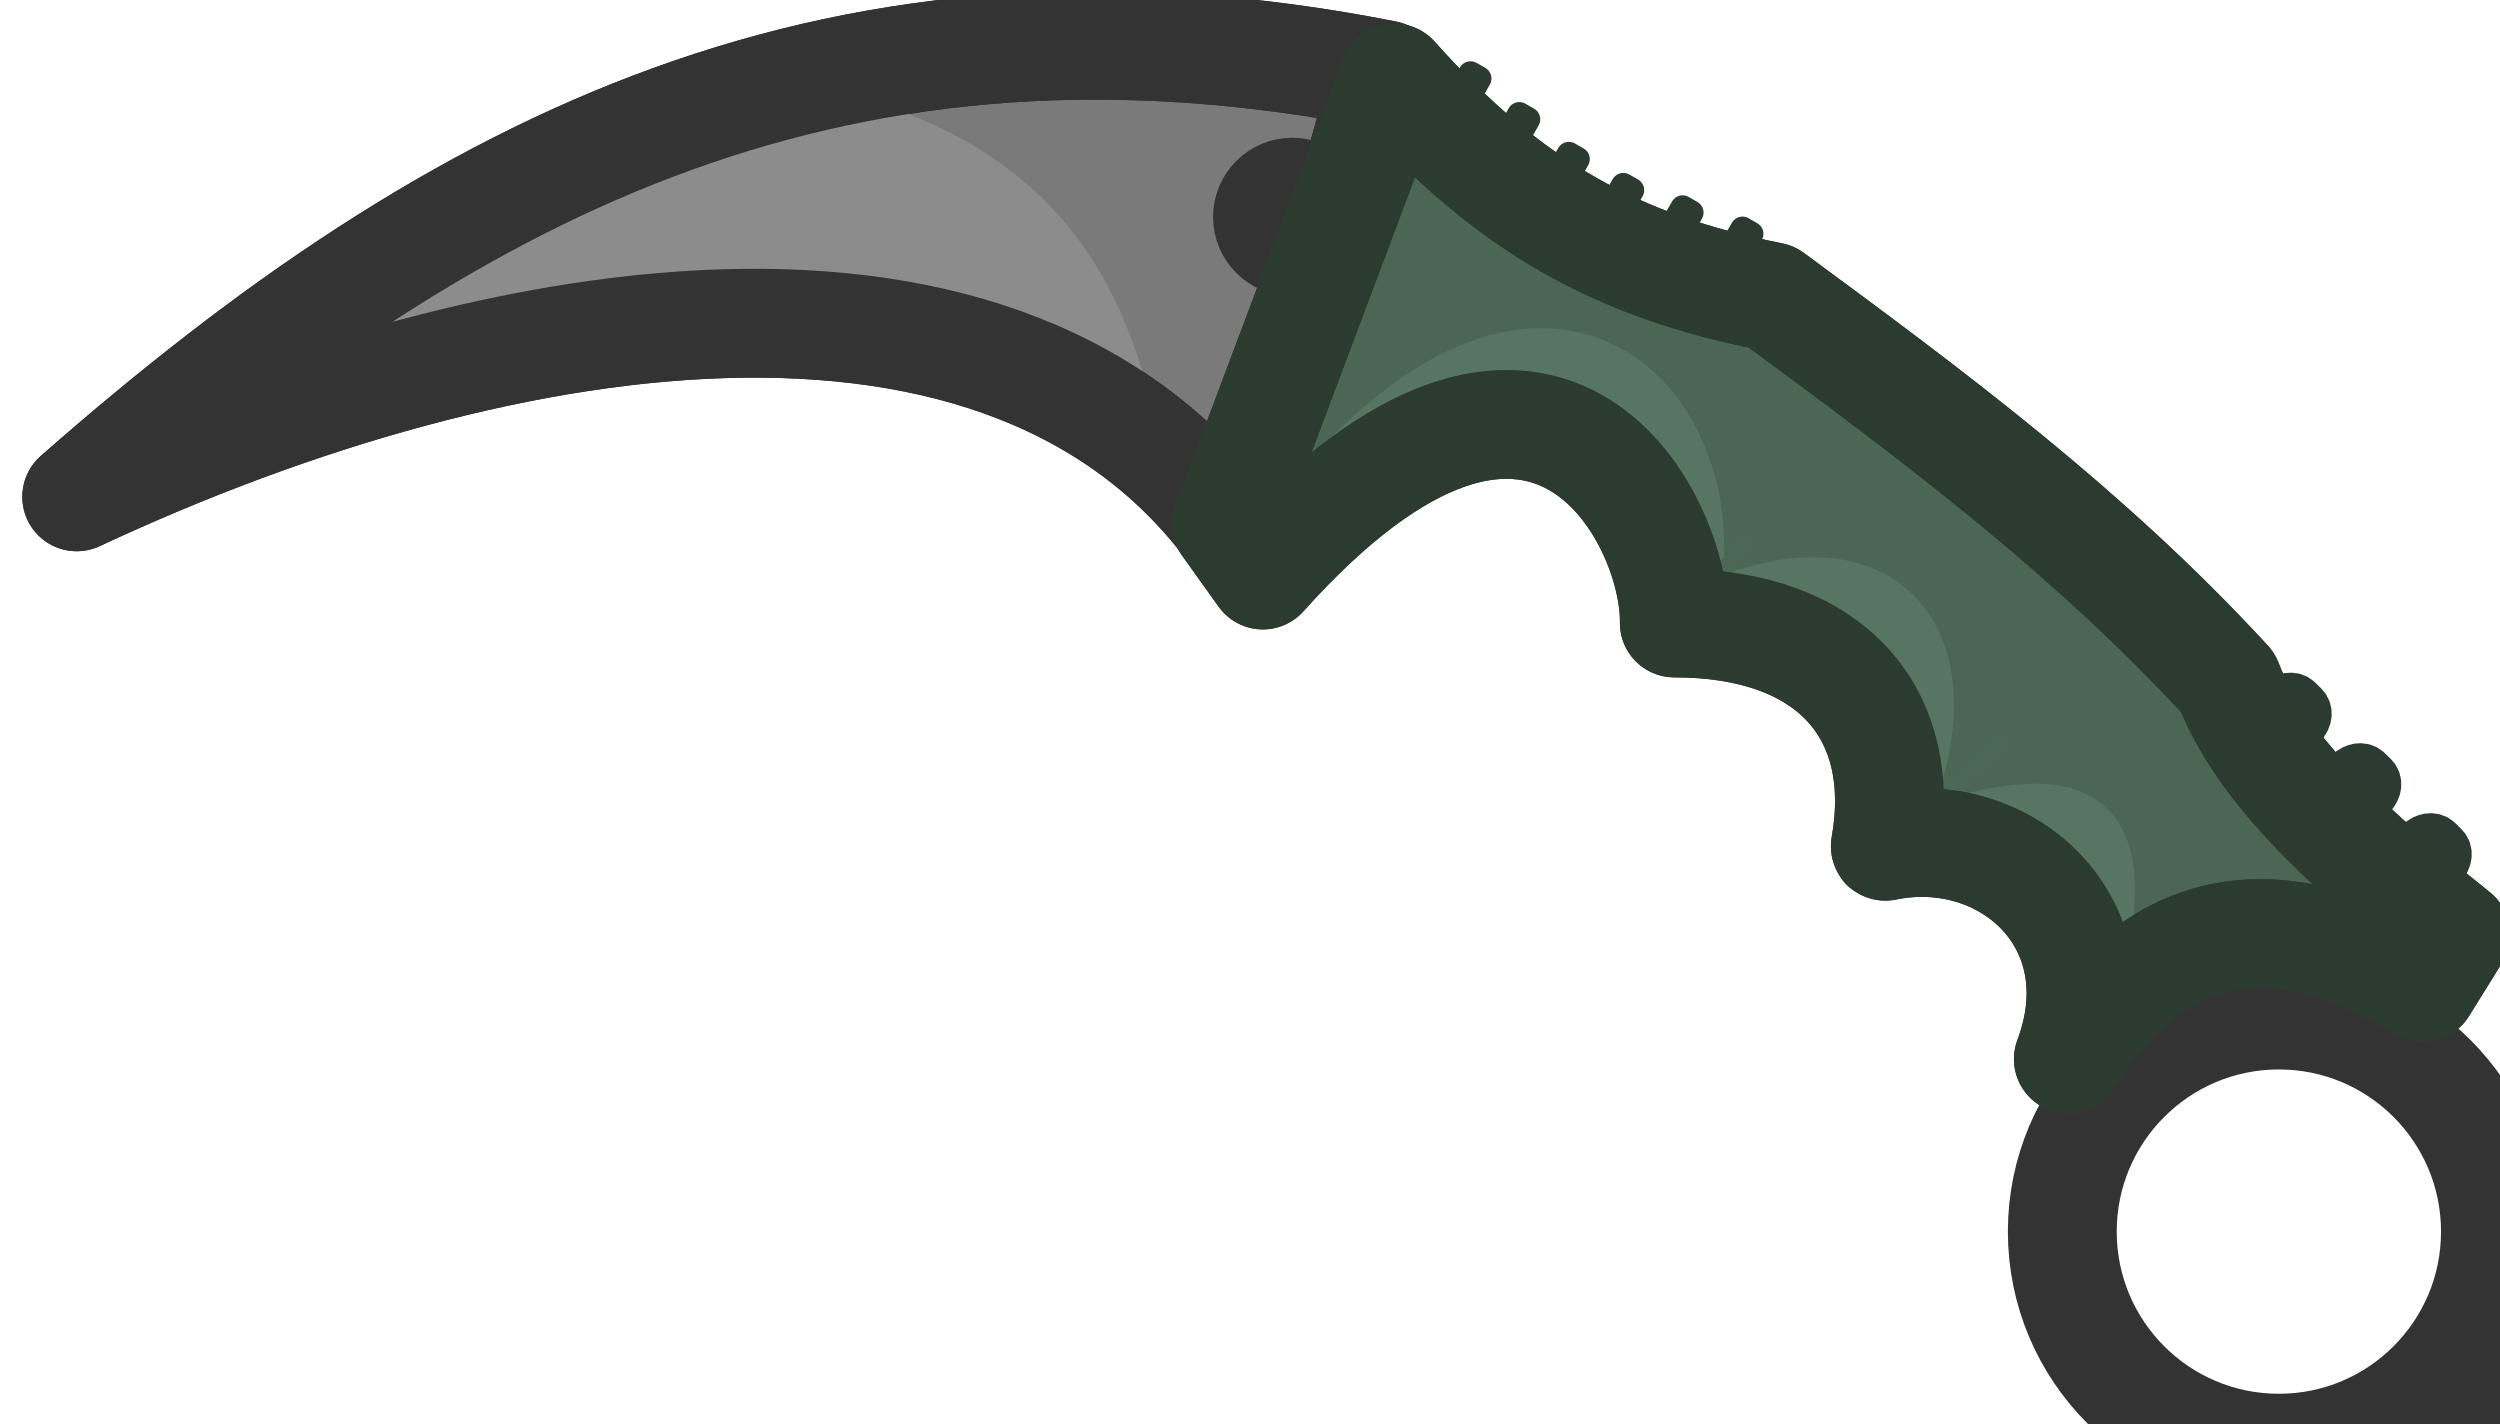
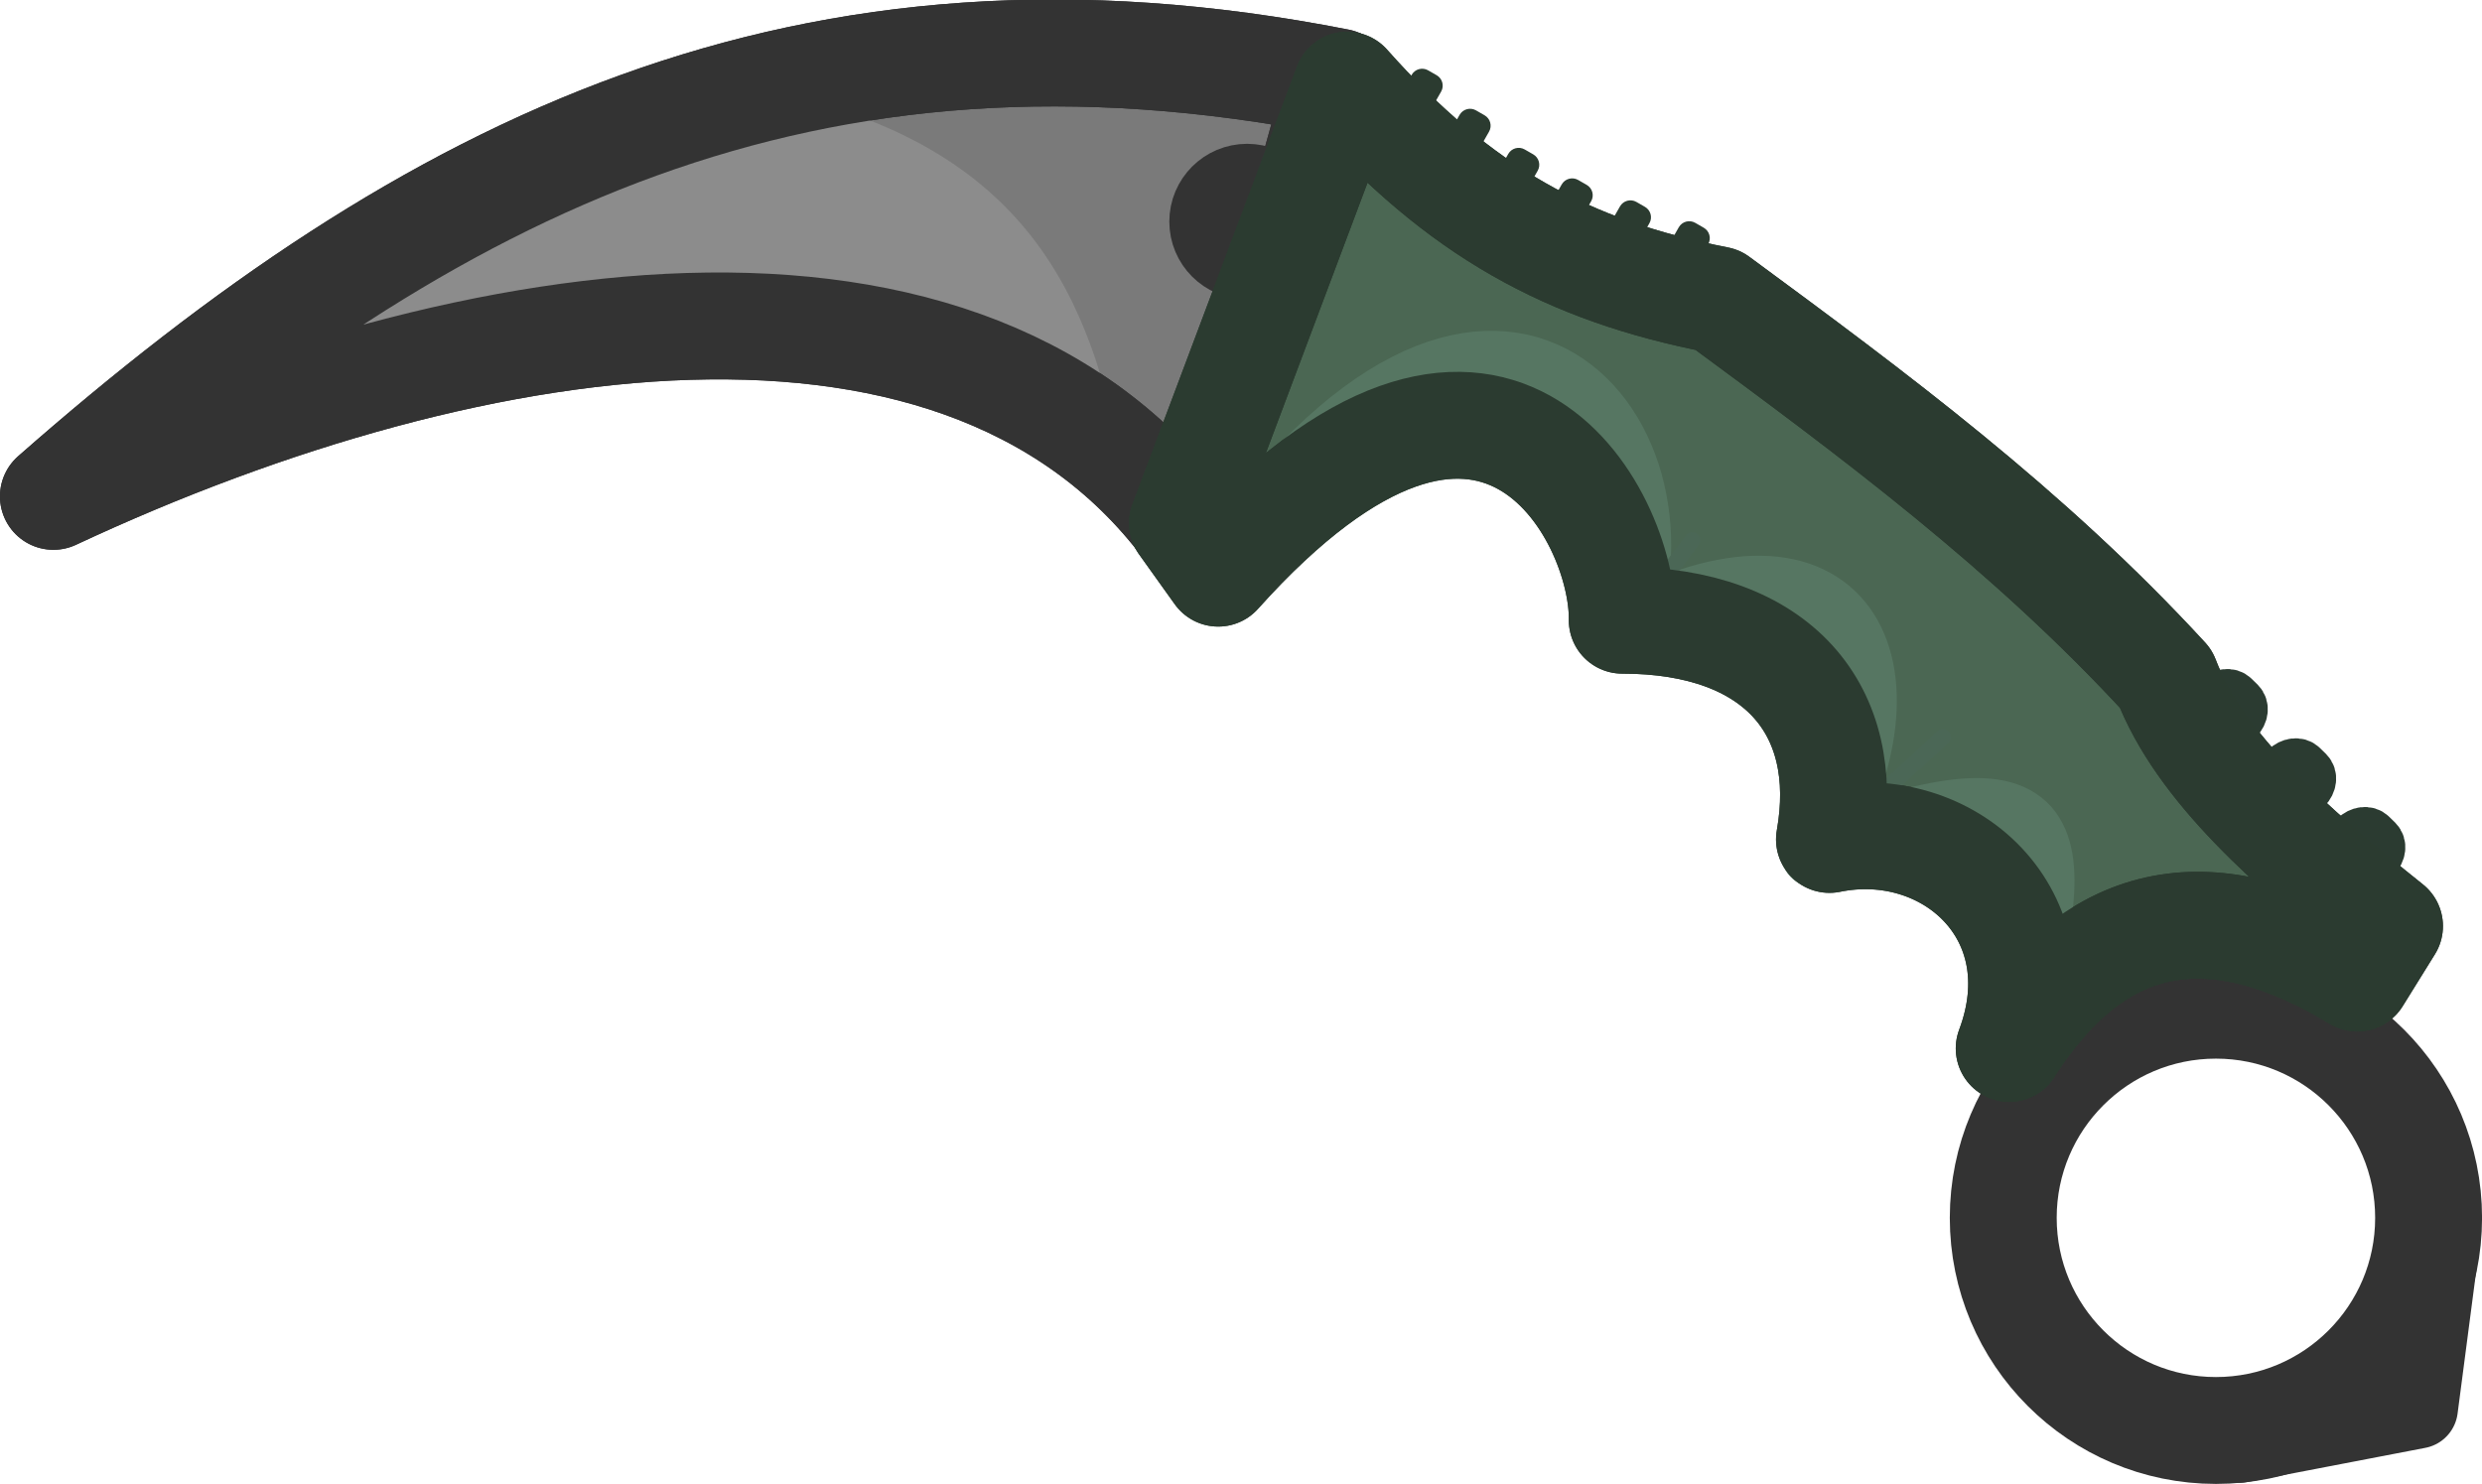
- <svg xmlns="http://www.w3.org/2000/svg" xml:space="preserve" width="24.299mm" height="13.838mm" style="clip-rule:evenodd;fill-rule:evenodd;image-rendering:optimizeQuality;shape-rendering:geometricPrecision;text-rendering:geometricPrecision" viewBox="0 0 24.299 13.838" version="1.1" id="svg16">
+ <svg xmlns="http://www.w3.org/2000/svg" xml:space="preserve" width="24.566mm" height="14.689mm" style="clip-rule:evenodd;fill-rule:evenodd;image-rendering:optimizeQuality;shape-rendering:geometricPrecision;text-rendering:geometricPrecision" viewBox="0 0 24.566 14.689" version="1.1" id="svg16">
  <defs id="defs1">
    <style type="text/css" id="style1">
   
    .fil5 {fill:#1F1A17}
    .fil3 {fill:#72706F}
    .fil2 {fill:#838281}
    .fil0 {fill:#AAA9A9}
    .fil1 {fill:#C2C1C1}
    .fil4 {fill:black}
   
  </style>
  </defs>
-   <g id="Warstwa_x0020_1" transform="translate(-47.1813,-28.60325)">
+   <g id="Warstwa_x0020_1" transform="translate(-47.3985,-28.51835)">
    <path style="clip-rule:evenodd;fill:#7a7a7a;fill-opacity:1;fill-rule:evenodd;stroke:#333333;stroke-width:1.058;stroke-linecap:round;stroke-linejoin:round;stroke-dasharray:none;stroke-opacity:1;image-rendering:optimizeQuality;shape-rendering:geometricPrecision;text-rendering:geometricPrecision" d="m 47.927,33.432 c 4.195,-1.961 9.283,-2.733 11.413,0.589 l 1.307,-4.69 C 55.387,28.295 51.67,30.142 47.927,33.432 Z" id="path17-7" />
    <path style="clip-rule:evenodd;opacity:1;fill:#8c8c8c;fill-opacity:1;fill-rule:evenodd;stroke:none;stroke-width:0.794;stroke-linecap:round;stroke-linejoin:round;stroke-dasharray:none;stroke-opacity:1;image-rendering:optimizeQuality;shape-rendering:geometricPrecision;text-rendering:geometricPrecision" d="m 54.801,29.378 c 2.635,0.474 3.345,1.937 3.673,3.598 l -3.148,-1.649 -2.773,0.45 -3.273,0.575 2.473,-2.024 z" id="path22" />
    <circle style="clip-rule:evenodd;opacity:1;fill:none;fill-opacity:1;fill-rule:evenodd;stroke:#333333;stroke-width:1.058;stroke-linecap:round;stroke-linejoin:round;stroke-dasharray:none;stroke-opacity:1;image-rendering:optimizeQuality;shape-rendering:geometricPrecision;text-rendering:geometricPrecision" id="path19" cx="69.331" cy="40.574" r="2.105" />
    <path style="clip-rule:evenodd;opacity:1;fill:none;fill-opacity:1;fill-rule:evenodd;stroke:#333333;stroke-width:0.794;stroke-linecap:round;stroke-linejoin:round;stroke-dasharray:none;stroke-opacity:1;image-rendering:optimizeQuality;shape-rendering:geometricPrecision;text-rendering:geometricPrecision" d="m 69.566,42.8 1.763,-0.339 0.214,-1.636" id="path20" />
    <path style="clip-rule:evenodd;opacity:1;fill:none;fill-opacity:1;fill-rule:evenodd;stroke:#333333;stroke-width:1.058;stroke-linecap:round;stroke-linejoin:round;stroke-dasharray:none;stroke-opacity:1;image-rendering:optimizeQuality;shape-rendering:geometricPrecision;text-rendering:geometricPrecision" d="m 47.927,33.432 c 4.195,-1.961 9.283,-2.733 11.413,0.589 l 1.307,-4.69 C 55.387,28.295 51.67,30.142 47.927,33.432 Z" id="path17" />
    <circle style="clip-rule:evenodd;opacity:1;fill:#444444;fill-opacity:1;fill-rule:evenodd;stroke:#333333;stroke-width:0.794;stroke-linecap:round;stroke-linejoin:round;stroke-dasharray:none;stroke-opacity:1;image-rendering:optimizeQuality;shape-rendering:geometricPrecision;text-rendering:geometricPrecision" id="path21" cx="59.742" cy="30.712" r="0.373" />
    <path style="clip-rule:evenodd;opacity:1;fill:#4b6753;fill-opacity:1;fill-rule:evenodd;stroke:#2b3b30;stroke-width:1.058;stroke-linecap:round;stroke-linejoin:round;stroke-dasharray:none;stroke-opacity:1;image-rendering:optimizeQuality;shape-rendering:geometricPrecision;text-rendering:geometricPrecision" d="m 59.102,33.697 0.354,0.495 c 2.721,-3.036 4.017,-0.572 3.999,0.466 1.543,-5.21e-4 2.278,0.893 2.051,2.17 1.174,-0.24 2.278,0.741 1.779,2.069 0.932,-1.459 2.114,-1.5 3.445,-0.697 l 0.319,-0.514 c -0.971,-0.777 -1.877,-1.566 -2.214,-2.449 -1.362,-1.482 -2.898,-2.618 -4.435,-3.75 -1.487,-0.29 -2.552,-0.871 -3.668,-2.126 z" id="path18" />
    <g id="g24" transform="rotate(-30,62.6557,30.29694)">
      <g id="text22" transform="rotate(31.73291,2.592587,0.4417925)">
        <path style="color:#000000;-inkscape-font-specification:'sans-serif Bold';clip-rule:nonzero;fill:#2b3b30;fill-rule:nonzero;stroke-linecap:round;stroke-linejoin:round;-inkscape-stroke:none;shape-rendering:auto" d="m 68.225,-6.805 c -0.058,-0.031 -0.13,-0.009 -0.161,0.049 l -0.307,0.578 c -0.031,0.058 -0.009,0.13 0.049,0.161 l 0.086,0.046 c 0.058,0.031 0.13,0.009 0.161,-0.049 l 0.307,-0.578 c 0.031,-0.058 0.009,-0.13 -0.049,-0.161 z m 0.486,0.382 c -0.058,-0.031 -0.13,-0.009 -0.161,0.049 l -0.307,0.578 c -0.031,0.058 -0.009,0.13 0.049,0.161 l 0.086,0.046 c 0.058,0.031 0.13,0.009 0.161,-0.049 l 0.307,-0.578 c 0.031,-0.058 0.009,-0.13 -0.049,-0.161 z m 0.493,0.372 c -0.058,-0.031 -0.13,-0.009 -0.161,0.049 l -0.307,0.578 c -0.031,0.058 -0.009,0.13 0.049,0.161 l 0.086,0.046 c 0.058,0.031 0.13,0.009 0.161,-0.049 l 0.307,-0.578 c 0.031,-0.058 0.009,-0.13 -0.049,-0.161 z m 0.538,0.286 c -0.058,-0.031 -0.13,-0.009 -0.161,0.049 l -0.307,0.578 c -0.031,0.058 -0.009,0.13 0.049,0.161 l 0.086,0.046 c 0.058,0.031 0.13,0.009 0.161,-0.049 l 0.307,-0.578 c 0.031,-0.058 0.009,-0.13 -0.049,-0.161 z m 0.583,0.2 c -0.058,-0.031 -0.13,-0.009 -0.161,0.049 l -0.307,0.578 c -0.031,0.058 -0.009,0.13 0.049,0.161 l 0.086,0.046 c 0.058,0.031 0.13,0.009 0.161,-0.049 l 0.307,-0.578 c 0.031,-0.058 0.009,-0.13 -0.049,-0.161 z m 0.588,0.189 c -0.058,-0.031 -0.13,-0.009 -0.161,0.049 l -0.307,0.578 c -0.031,0.058 -0.009,0.13 0.049,0.161 l 0.086,0.046 c 0.058,0.031 0.13,0.009 0.161,-0.049 l 0.307,-0.578 c 0.031,-0.058 0.009,-0.13 -0.049,-0.161 z" id="path24" />
      </g>
      <g id="text22-5" transform="rotate(31.73291,-6.538904,11.44297)" style="clip-rule:evenodd;fill-rule:evenodd;image-rendering:optimizeQuality;shape-rendering:geometricPrecision;text-rendering:geometricPrecision">
        <path style="color:#000000;-inkscape-font-specification:'sans-serif Bold';clip-rule:nonzero;fill:#2b3b30;fill-rule:nonzero;stroke:#2b3b31;stroke-width:0.504;stroke-linecap:round;stroke-linejoin:round;stroke-dasharray:none;stroke-opacity:1;shape-rendering:auto" d="m 69.232,-4.004 c -0.041,-0.038 -0.113,-0.027 -0.161,0.024 l -0.09,0.099 c -0.048,0.051 -0.054,0.124 -0.013,0.162 l 0.061,0.056 c 0.041,0.038 0.113,0.027 0.161,-0.024 l 0.09,-0.099 c 0.048,-0.051 0.054,-0.124 0.013,-0.162 z m 0.697,0.665 c -0.041,-0.038 -0.113,-0.027 -0.161,0.024 l -0.09,0.099 c -0.048,0.051 -0.054,0.124 -0.013,0.162 l 0.061,0.056 c 0.041,0.038 0.113,0.027 0.161,-0.024 l 0.09,-0.099 c 0.048,-0.051 0.054,-0.124 0.013,-0.162 z m 0.705,0.659 c -0.041,-0.038 -0.113,-0.027 -0.161,0.024 l -0.09,0.099 c -0.048,0.051 -0.054,0.124 -0.013,0.162 l 0.061,0.056 c 0.041,0.038 0.113,0.027 0.161,-0.024 l 0.09,-0.099 c 0.048,-0.051 0.054,-0.124 0.013,-0.162 z" id="path24-5" />
      </g>
    </g>
    <path d="m 59.186,33.565 0.267,0.639 c 2.706,-3.956 4.75,-1.406 3.999,0.567 2.19,-1.194 2.997,0.346 1.908,2.199 2.627,-1.016 2.436,-0.108 1.937,1.911" style="clip-rule:evenodd;fill:none;fill-opacity:1;fill-rule:evenodd;stroke:#567662;stroke-width:0.661;stroke-linecap:round;stroke-linejoin:round;stroke-dasharray:none;stroke-opacity:1;image-rendering:optimizeQuality;shape-rendering:geometricPrecision;text-rendering:geometricPrecision" id="path1" />
    <path style="clip-rule:evenodd;opacity:1;fill:none;fill-opacity:1;fill-rule:evenodd;stroke:#4b6756;stroke-width:0.159;stroke-linecap:round;stroke-linejoin:round;stroke-dasharray:none;stroke-opacity:1;image-rendering:optimizeQuality;shape-rendering:geometricPrecision;text-rendering:geometricPrecision" d="m 64.149,33.866 -0.532,0.705" id="path25" />
    <path style="clip-rule:evenodd;fill:none;fill-opacity:1;fill-rule:evenodd;stroke:#4b6756;stroke-width:0.159;stroke-linecap:round;stroke-linejoin:round;stroke-dasharray:none;stroke-opacity:1;image-rendering:optimizeQuality;shape-rendering:geometricPrecision;text-rendering:geometricPrecision" d="m 66.628,35.816 -0.705,0.647" id="path25-5" />
    <path style="clip-rule:evenodd;fill:none;fill-opacity:1;fill-rule:evenodd;stroke:#2b3b30;stroke-width:1.058;stroke-linecap:round;stroke-linejoin:round;stroke-dasharray:none;stroke-opacity:1;image-rendering:optimizeQuality;shape-rendering:geometricPrecision;text-rendering:geometricPrecision" d="m 59.102,33.697 0.354,0.495 c 2.721,-3.036 4.017,-0.572 3.999,0.466 1.543,-5.21e-4 2.278,0.893 2.051,2.17 1.174,-0.24 2.278,0.741 1.779,2.069 0.932,-1.459 2.114,-1.5 3.445,-0.697 l 0.319,-0.514 c -0.971,-0.777 -1.877,-1.566 -2.214,-2.449 -1.362,-1.482 -2.898,-2.618 -4.435,-3.75 -1.487,-0.29 -2.552,-0.871 -3.668,-2.126 z" id="path18-0" />
  </g>
</svg>
